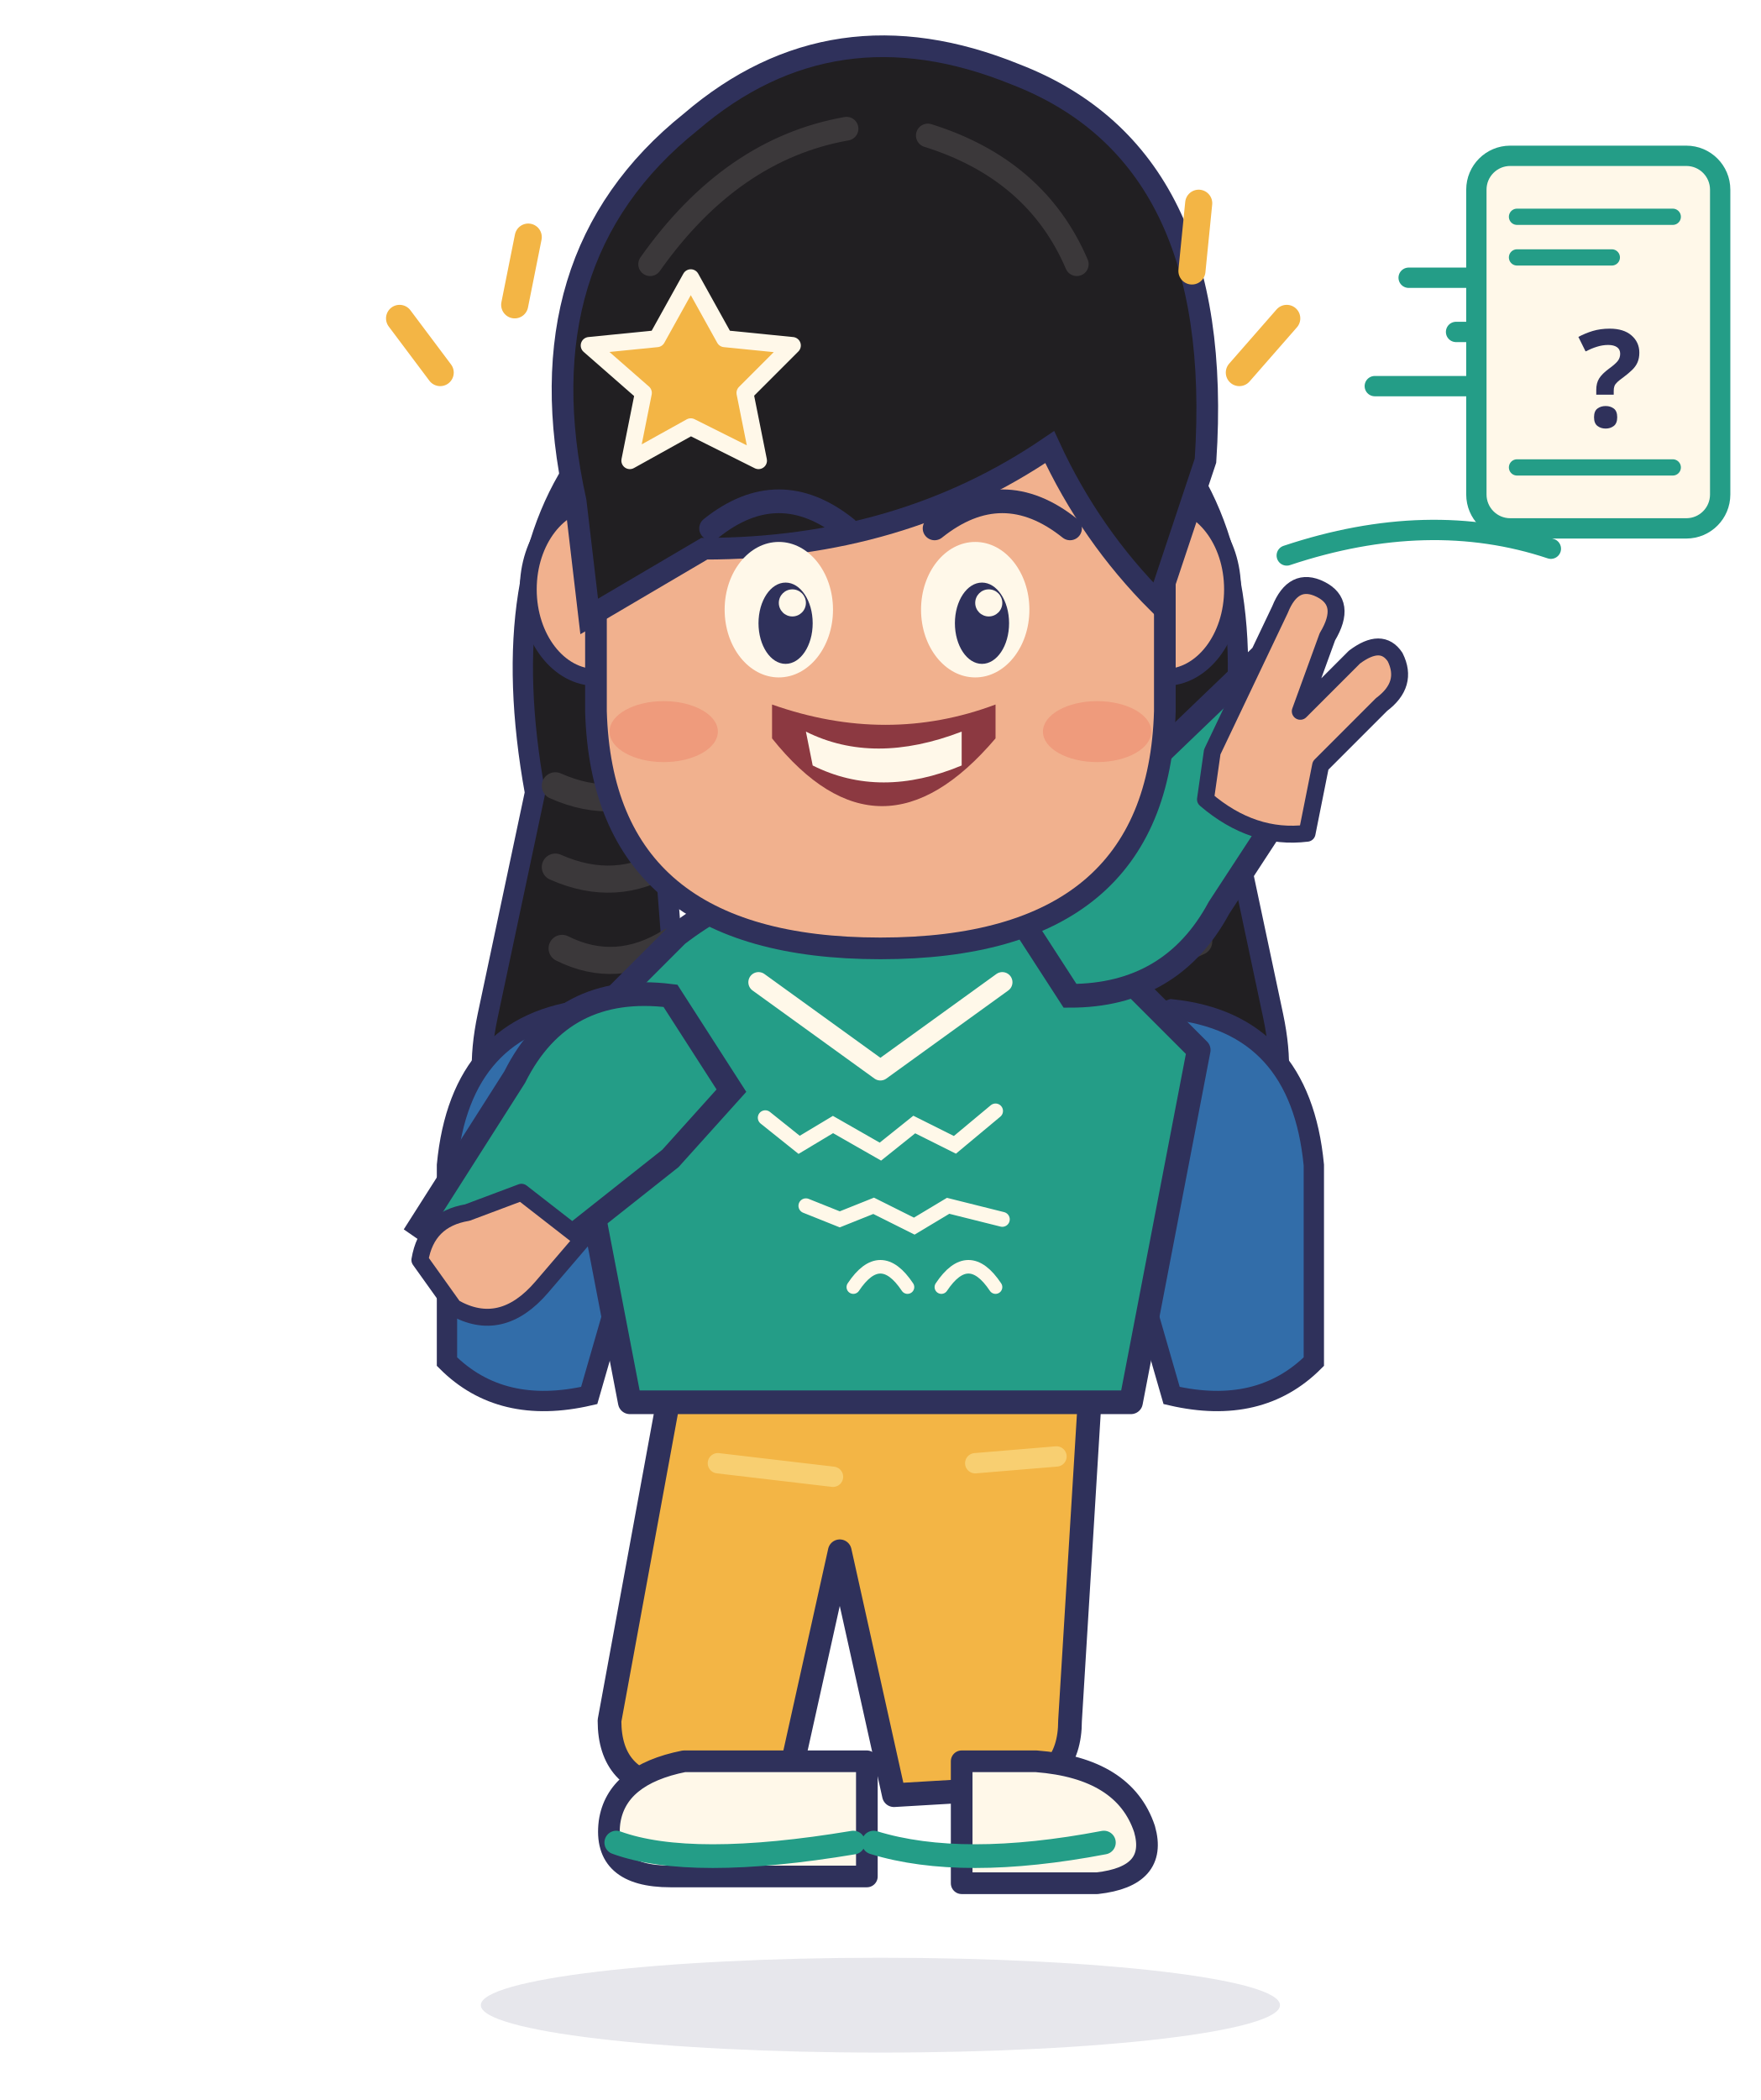
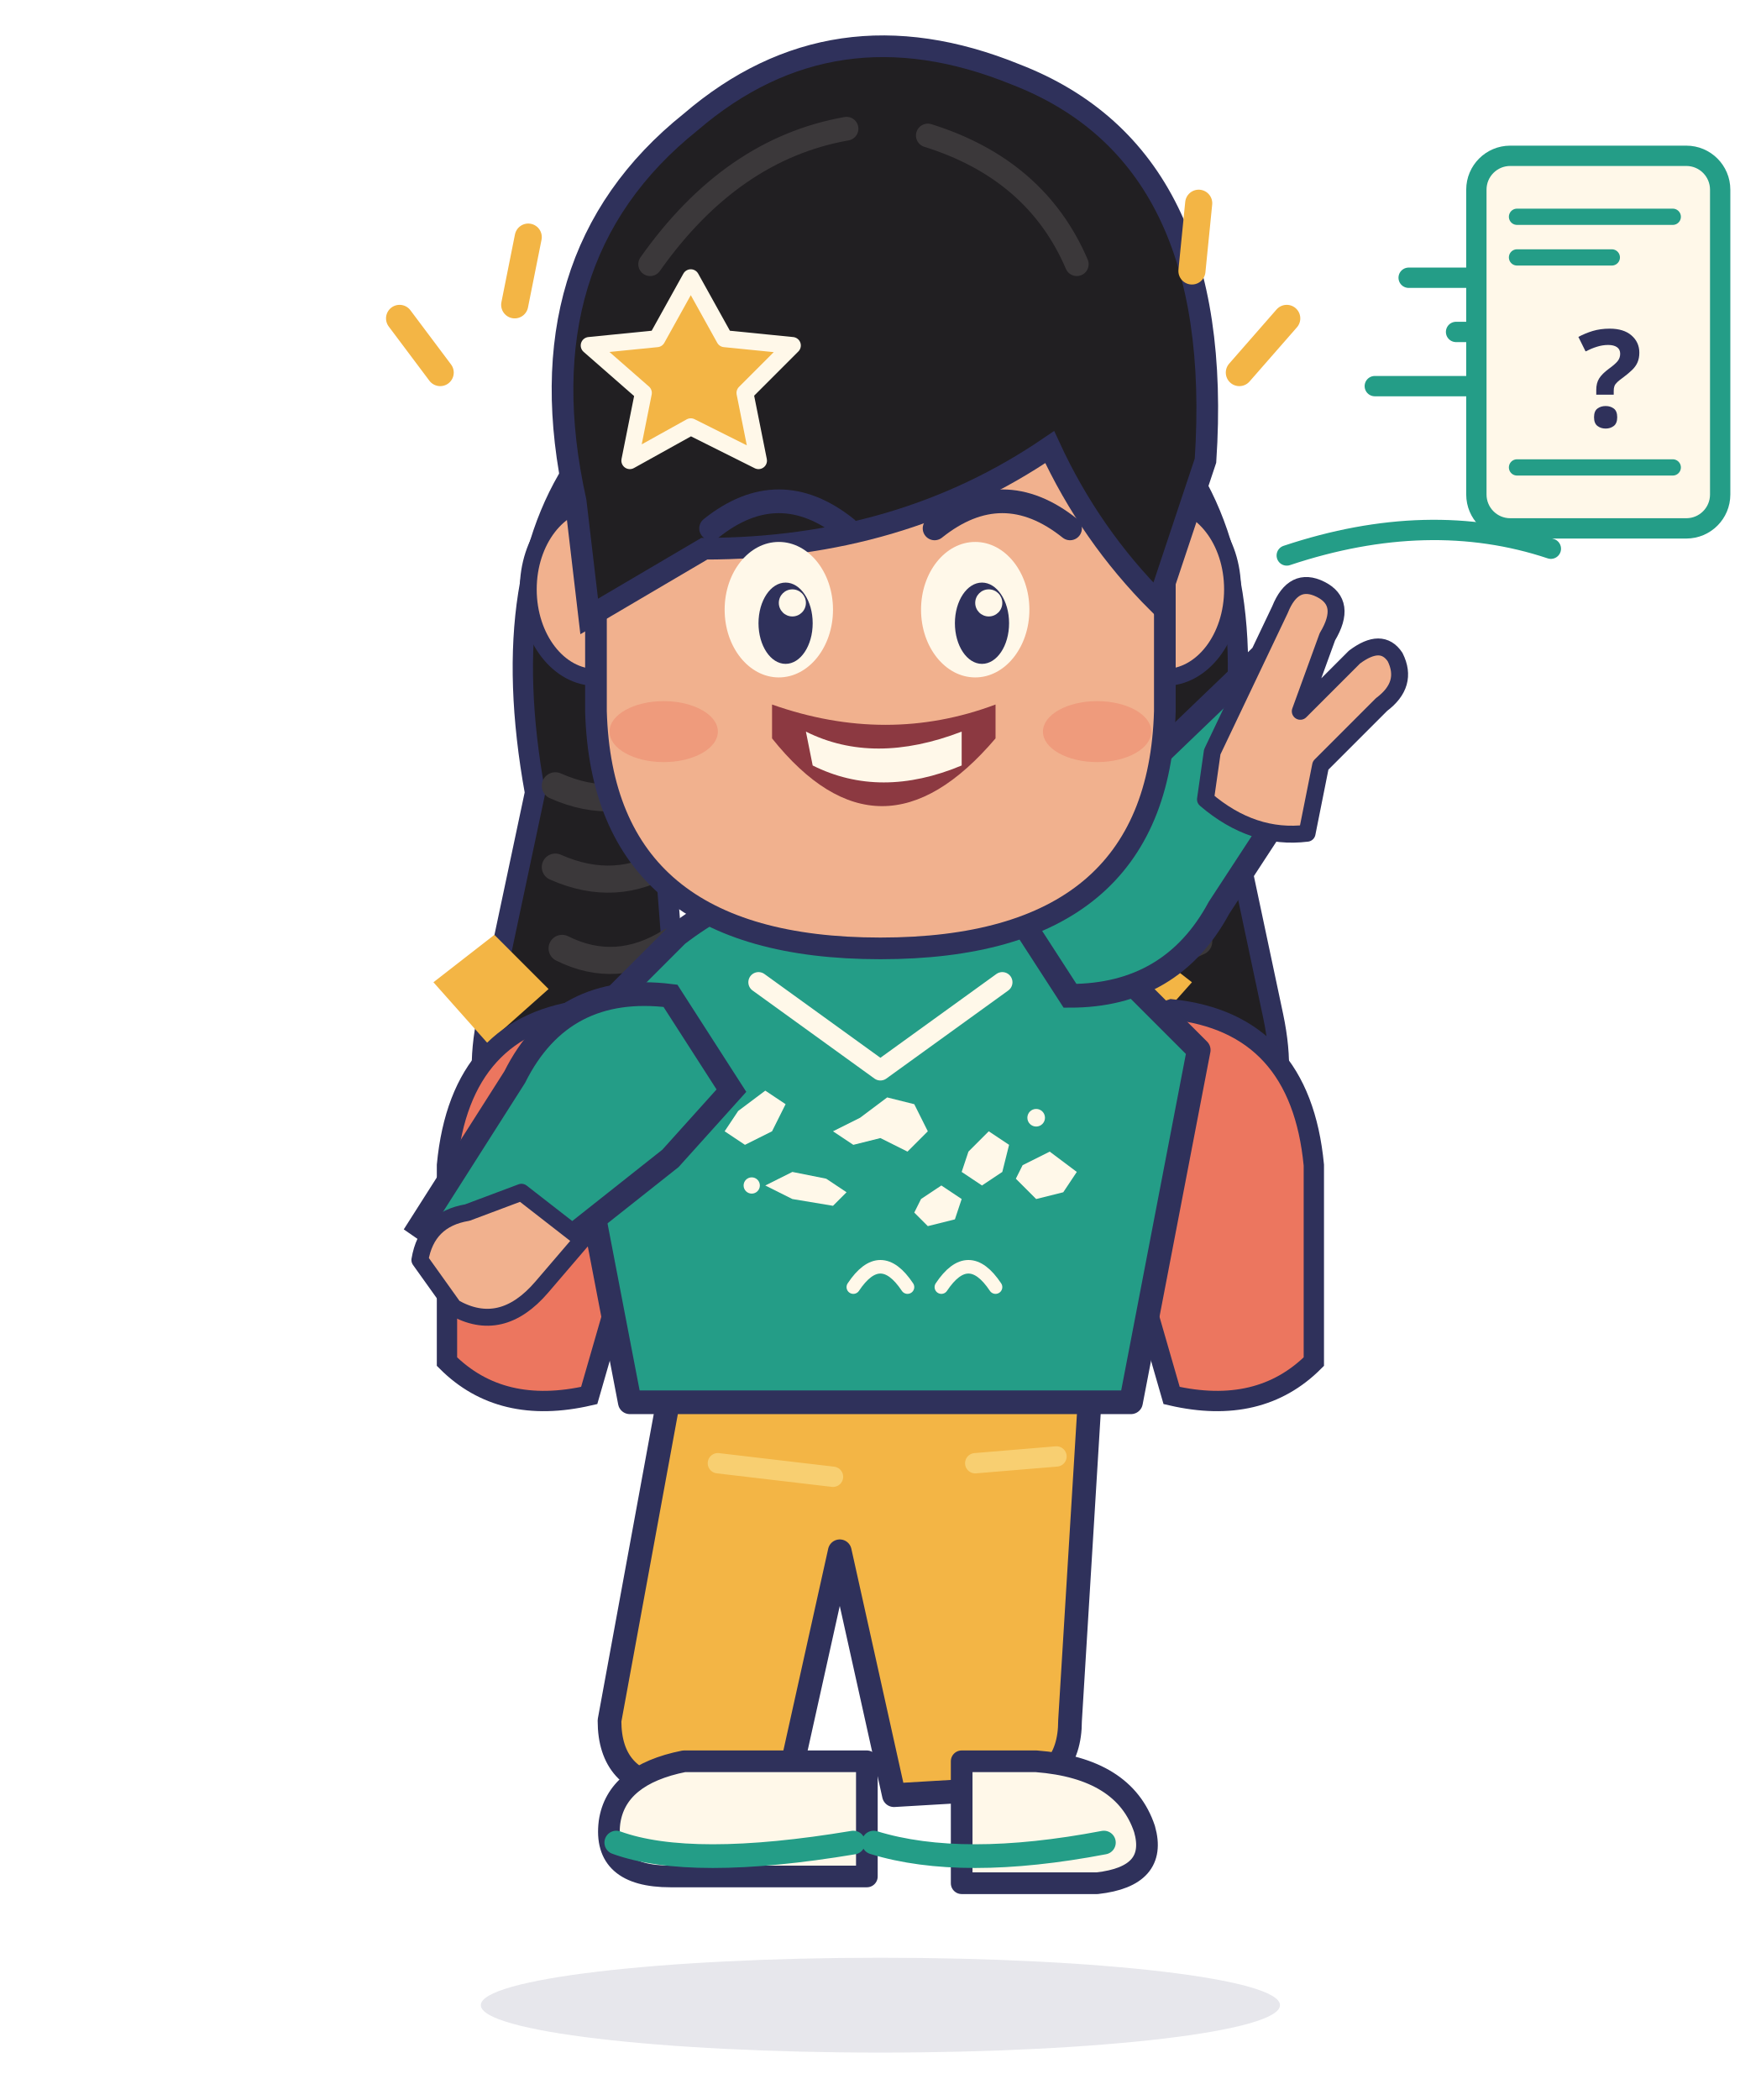
<svg xmlns="http://www.w3.org/2000/svg" viewBox="0 0 260 310" role="img" aria-label="Nara — aha / point">
  <ellipse cx="130" cy="296" rx="59" ry="7" fill="#2f315b" opacity=".12" />
  <path d="M87 66q-14 18-8 51l-7 33q-4 19 11 24 17-5 17-24l-3-39Zm86 0q14 18 8 51l7 33q4 19-11 24-17-5-17-24l3-39Z" fill="#211f22" stroke="#2f315b" stroke-width="3" />
+   <path d="m64 145 9-7 8 8-9 8Z" fill="#f3b545" />
+   <path d="m176 145-9-7-8 8 9 8Z" fill="#f3b545" />
  <path d="M82 116q9 4 17-1m-17 13q9 4 17-1m-16 13q8 4 16-1m79-24q-9 4-17-1m17 13q-9 4-17-1m16 13q-8 4-16-1" fill="none" stroke="#3b383a" stroke-width="4" stroke-linecap="round" />
-   <path d="M87 149q-19 2-21 23v29q8 8 21 5l15-52Zm86 0q19 2 21 23v29q-8 8-21 5l-15-52Z" fill="#326da9" stroke="#2f315b" stroke-width="3" />
+   <path d="M87 149q-19 2-21 23v29q8 8 21 5l15-52Zm86 0q19 2 21 23v29q-8 8-21 5l-15-52Z" fill="#ec765f" stroke="#2f315b" stroke-width="3" />
  <path d="M99 146q-8 17-5 43m67-43q8 17 5 43" fill="none" stroke="#ec765f" stroke-width="10" stroke-linecap="round" />
  <path d="M99 205h62l-3 49q0 9-9 10l-17 1-8-36-8 36-17-1q-9-1-9-10Z" fill="#f3b545" stroke="#2f315b" stroke-width="3.5" stroke-linejoin="round" />
  <path d="m106 216 17 2m21-2 12-1" fill="none" stroke="#f8cf71" stroke-width="3" stroke-linecap="round" />
  <path d="M111 260h17v17H99q-10 0-9-8 1-7 11-9Zm31 0h11q13 1 16 10 2 7-7 8h-20Z" fill="#fff8e9" stroke="#2f315b" stroke-width="3.2" stroke-linejoin="round" />
  <path d="M91 272q11 4 35 0m3 0q13 4 34 0" fill="none" stroke="#249d87" stroke-width="3.5" stroke-linecap="round" />
  <path d="M108 116h44v27q-3 13-22 13t-22-13Z" fill="#f1b18e" stroke="#2f315b" stroke-width="2.5" />
  <path d="M100 138q13-10 30-10t30 10l17 17-10 52H93l-10-52Z" fill="#249d87" stroke="#2f315b" stroke-width="3.5" stroke-linejoin="round" />
  <path d="m112 145 18 13 18-13" fill="none" stroke="#fff8e9" stroke-width="3" stroke-linecap="round" stroke-linejoin="round" />
-   <path d="m113 165 5 4 5-3 7 4 5-4 6 3 6-5m-28 14 5 2 5-2 6 3 5-3 8 2" fill="none" stroke="#fff8e9" stroke-width="2.2" stroke-linecap="round" />
+   <path d="m109 164 4-3 3 2-2 4-4 2-3-2Zm8 9 5 1 3 2-2 2-6-1-4-2Zm10-8 4-3 4 1 2 4-3 3-4-2-4 1-3-2Zm9 12 3-2 3 2-1 3-4 1-2-2Zm7-7 3-3 3 2-1 4-3 2-3-2Zm8 2 4-2 4 3-2 3-4 1-3-3Z" fill="#fff8e9" />
+   <circle cx="111" cy="175" r="1.2" fill="#fff8e9" />
+   <circle cx="153" cy="165" r="1.3" fill="#fff8e9" />
  <path d="M126 190q4-6 8 0m5 0q4-6 8 0" stroke="#fff8e9" stroke-width="2" fill="none" stroke-linecap="round" />
  <path d="M99 147q-16-2-23 12l-14 22 13 9 24-19 9-10Zm59 0q15 0 22-13l17-26-12-10-25 24-13 8Z" fill="#249d87" stroke="#2f315b" stroke-width="3.5" />
  <path d="M69 179q-6 1-7 7l5 7q7 4 13-3l6-7-9-7Zm110-68 10-21q2-5 6-3 4 2 1 7l-4 11 8-8q4-3 6 0 2 4-2 7l-9 9-2 10q-8 1-15-5Z" fill="#f1b18e" stroke="#2f315b" stroke-width="2.5" stroke-linejoin="round" />
  <path d="M190 82q21-7 39-1" stroke="#249d87" stroke-width="3" fill="none" stroke-linecap="round" />
  <circle cx="224" cy="67" r="3" fill="#f3b545" />
  <ellipse cx="88" cy="87" rx="10" ry="13" fill="#f1b18e" stroke="#2f315b" stroke-width="2.5" />
  <ellipse cx="172" cy="87" rx="10" ry="13" fill="#f1b18e" stroke="#2f315b" stroke-width="2.5" />
  <path d="M88 70q0-39 42-41 42 2 42 41v35q-1 35-42 35t-42-35Z" fill="#f1b18e" stroke="#2f315b" stroke-width="3.2" stroke-linejoin="round" />
  <path d="M85 74q-8-36 17-56 21-18 48-7 31 12 28 57l-7 21q-10-10-16-23-22 15-51 15L87 91Z" fill="#211f22" stroke="#2f315b" stroke-width="3.2" />
  <path d="M96 39q12-17 29-20m12 1q16 5 22 19" fill="none" stroke="#3b383a" stroke-width="3.5" stroke-linecap="round" />
  <path d="m102 41 5 9 10 1-7 7 2 10-10-5-9 5 2-10-8-7 10-1Z" fill="#f3b545" stroke="#fff8e9" stroke-width="2.5" stroke-linejoin="round" />
  <path d="M105 78q10-8 20 0m13 0q10-8 20 0" fill="none" stroke="#2f315b" stroke-width="3.5" stroke-linecap="round" />
  <ellipse cx="115" cy="90" rx="8" ry="10" fill="#fff8e9" />
  <ellipse cx="144" cy="90" rx="8" ry="10" fill="#fff8e9" />
  <ellipse cx="116" cy="92" rx="4" ry="6" fill="#2f315b" />
  <ellipse cx="145" cy="92" rx="4" ry="6" fill="#2f315b" />
  <circle cx="117" cy="89" r="2" fill="#fff8e9" />
  <circle cx="146" cy="89" r="2" fill="#fff8e9" />
  <ellipse cx="98" cy="108" rx="8" ry="4.5" fill="#ec765f" opacity=".38" />
  <ellipse cx="162" cy="108" rx="8" ry="4.5" fill="#ec765f" opacity=".38" />
  <path d="M114 109q16 20 33 0v-5q-16 6-33 0Z" fill="#8c3941" />
  <path d="M119 108q10 5 23 0v5q-12 5-22 0Z" fill="#fff8e9" />
  <path d="M65 55l-6-8m17-2 2-10m105 20 7-8m-14-7 1-10" stroke="#f3b545" stroke-width="4" stroke-linecap="round" />
  <path d="M208 41h34m-27 8h22m-34 8h27" stroke="#249d87" stroke-width="3" stroke-linecap="round" />
  <g>
    <rect x="218" y="23" width="36" height="55" rx="5" fill="#fff8e9" stroke="#249d87" stroke-width="3" />
    <path d="M224 32h23M224 38h14M224 69h23" fill="none" stroke="#249d87" stroke-width="2.4" stroke-linecap="round" />
    <text x="233" y="63" fill="#2f315b" font-family="sans-serif" font-size="20" font-weight="700">?</text>
  </g>
</svg>
